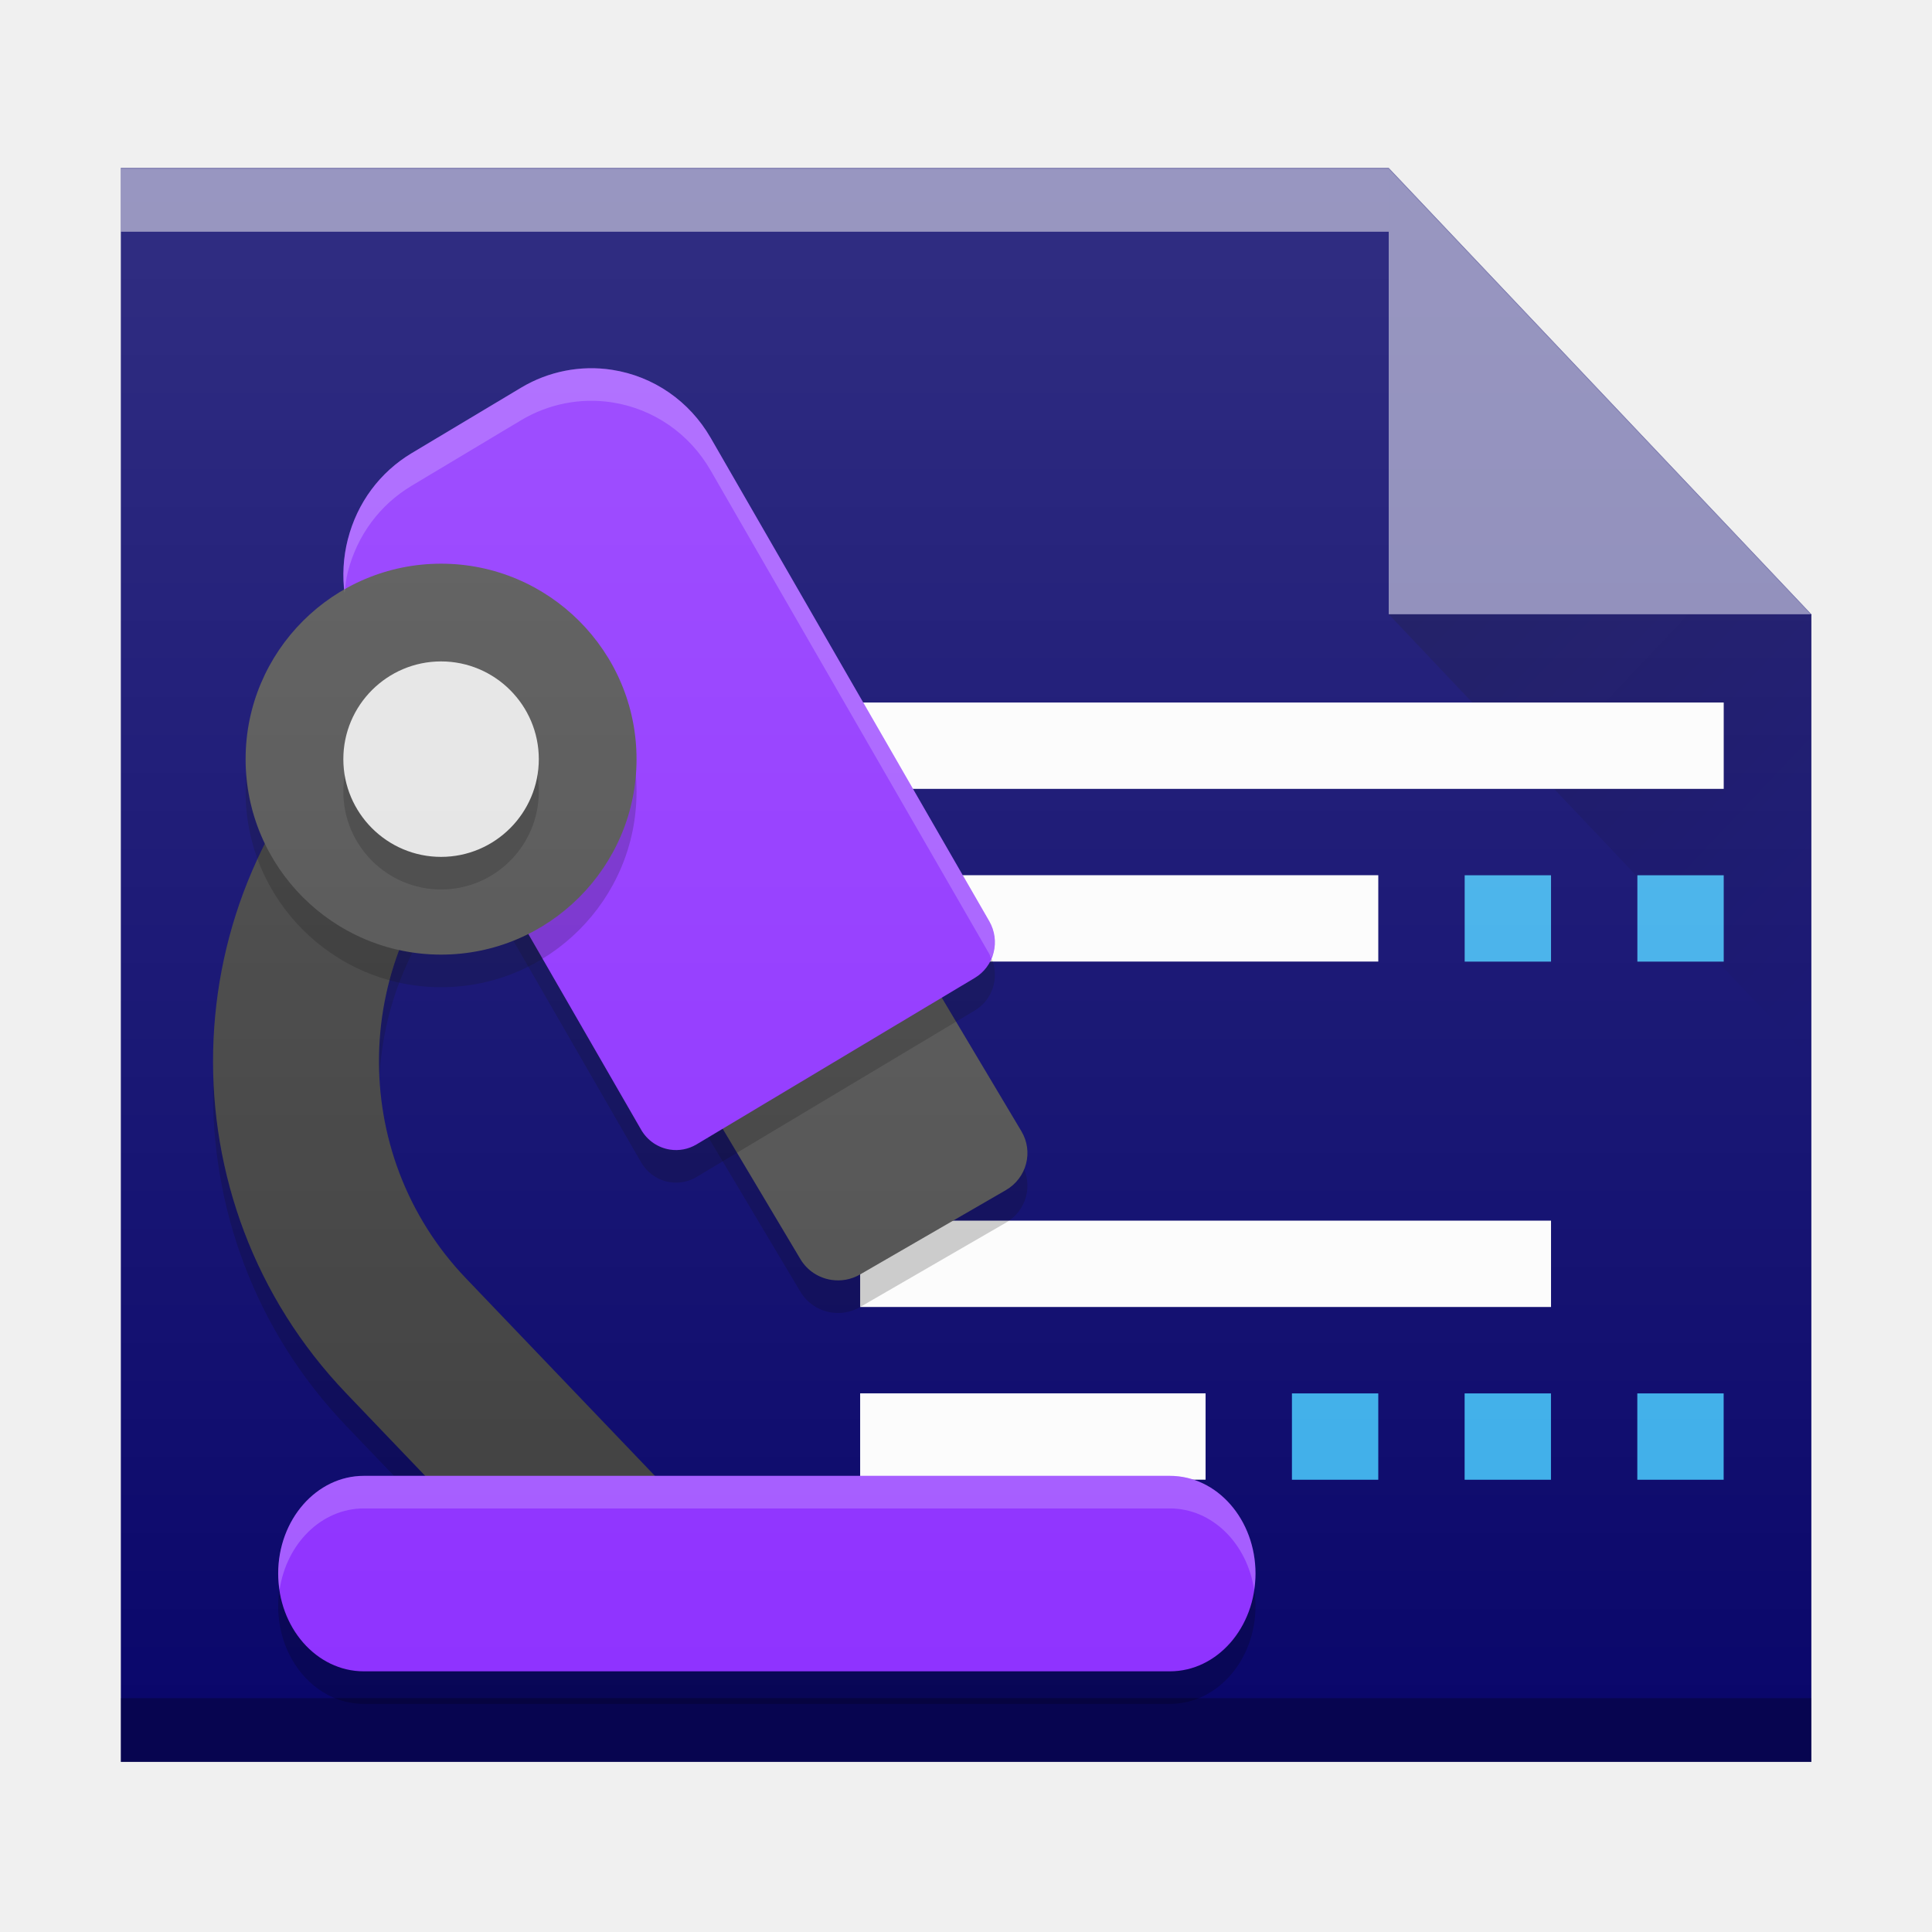
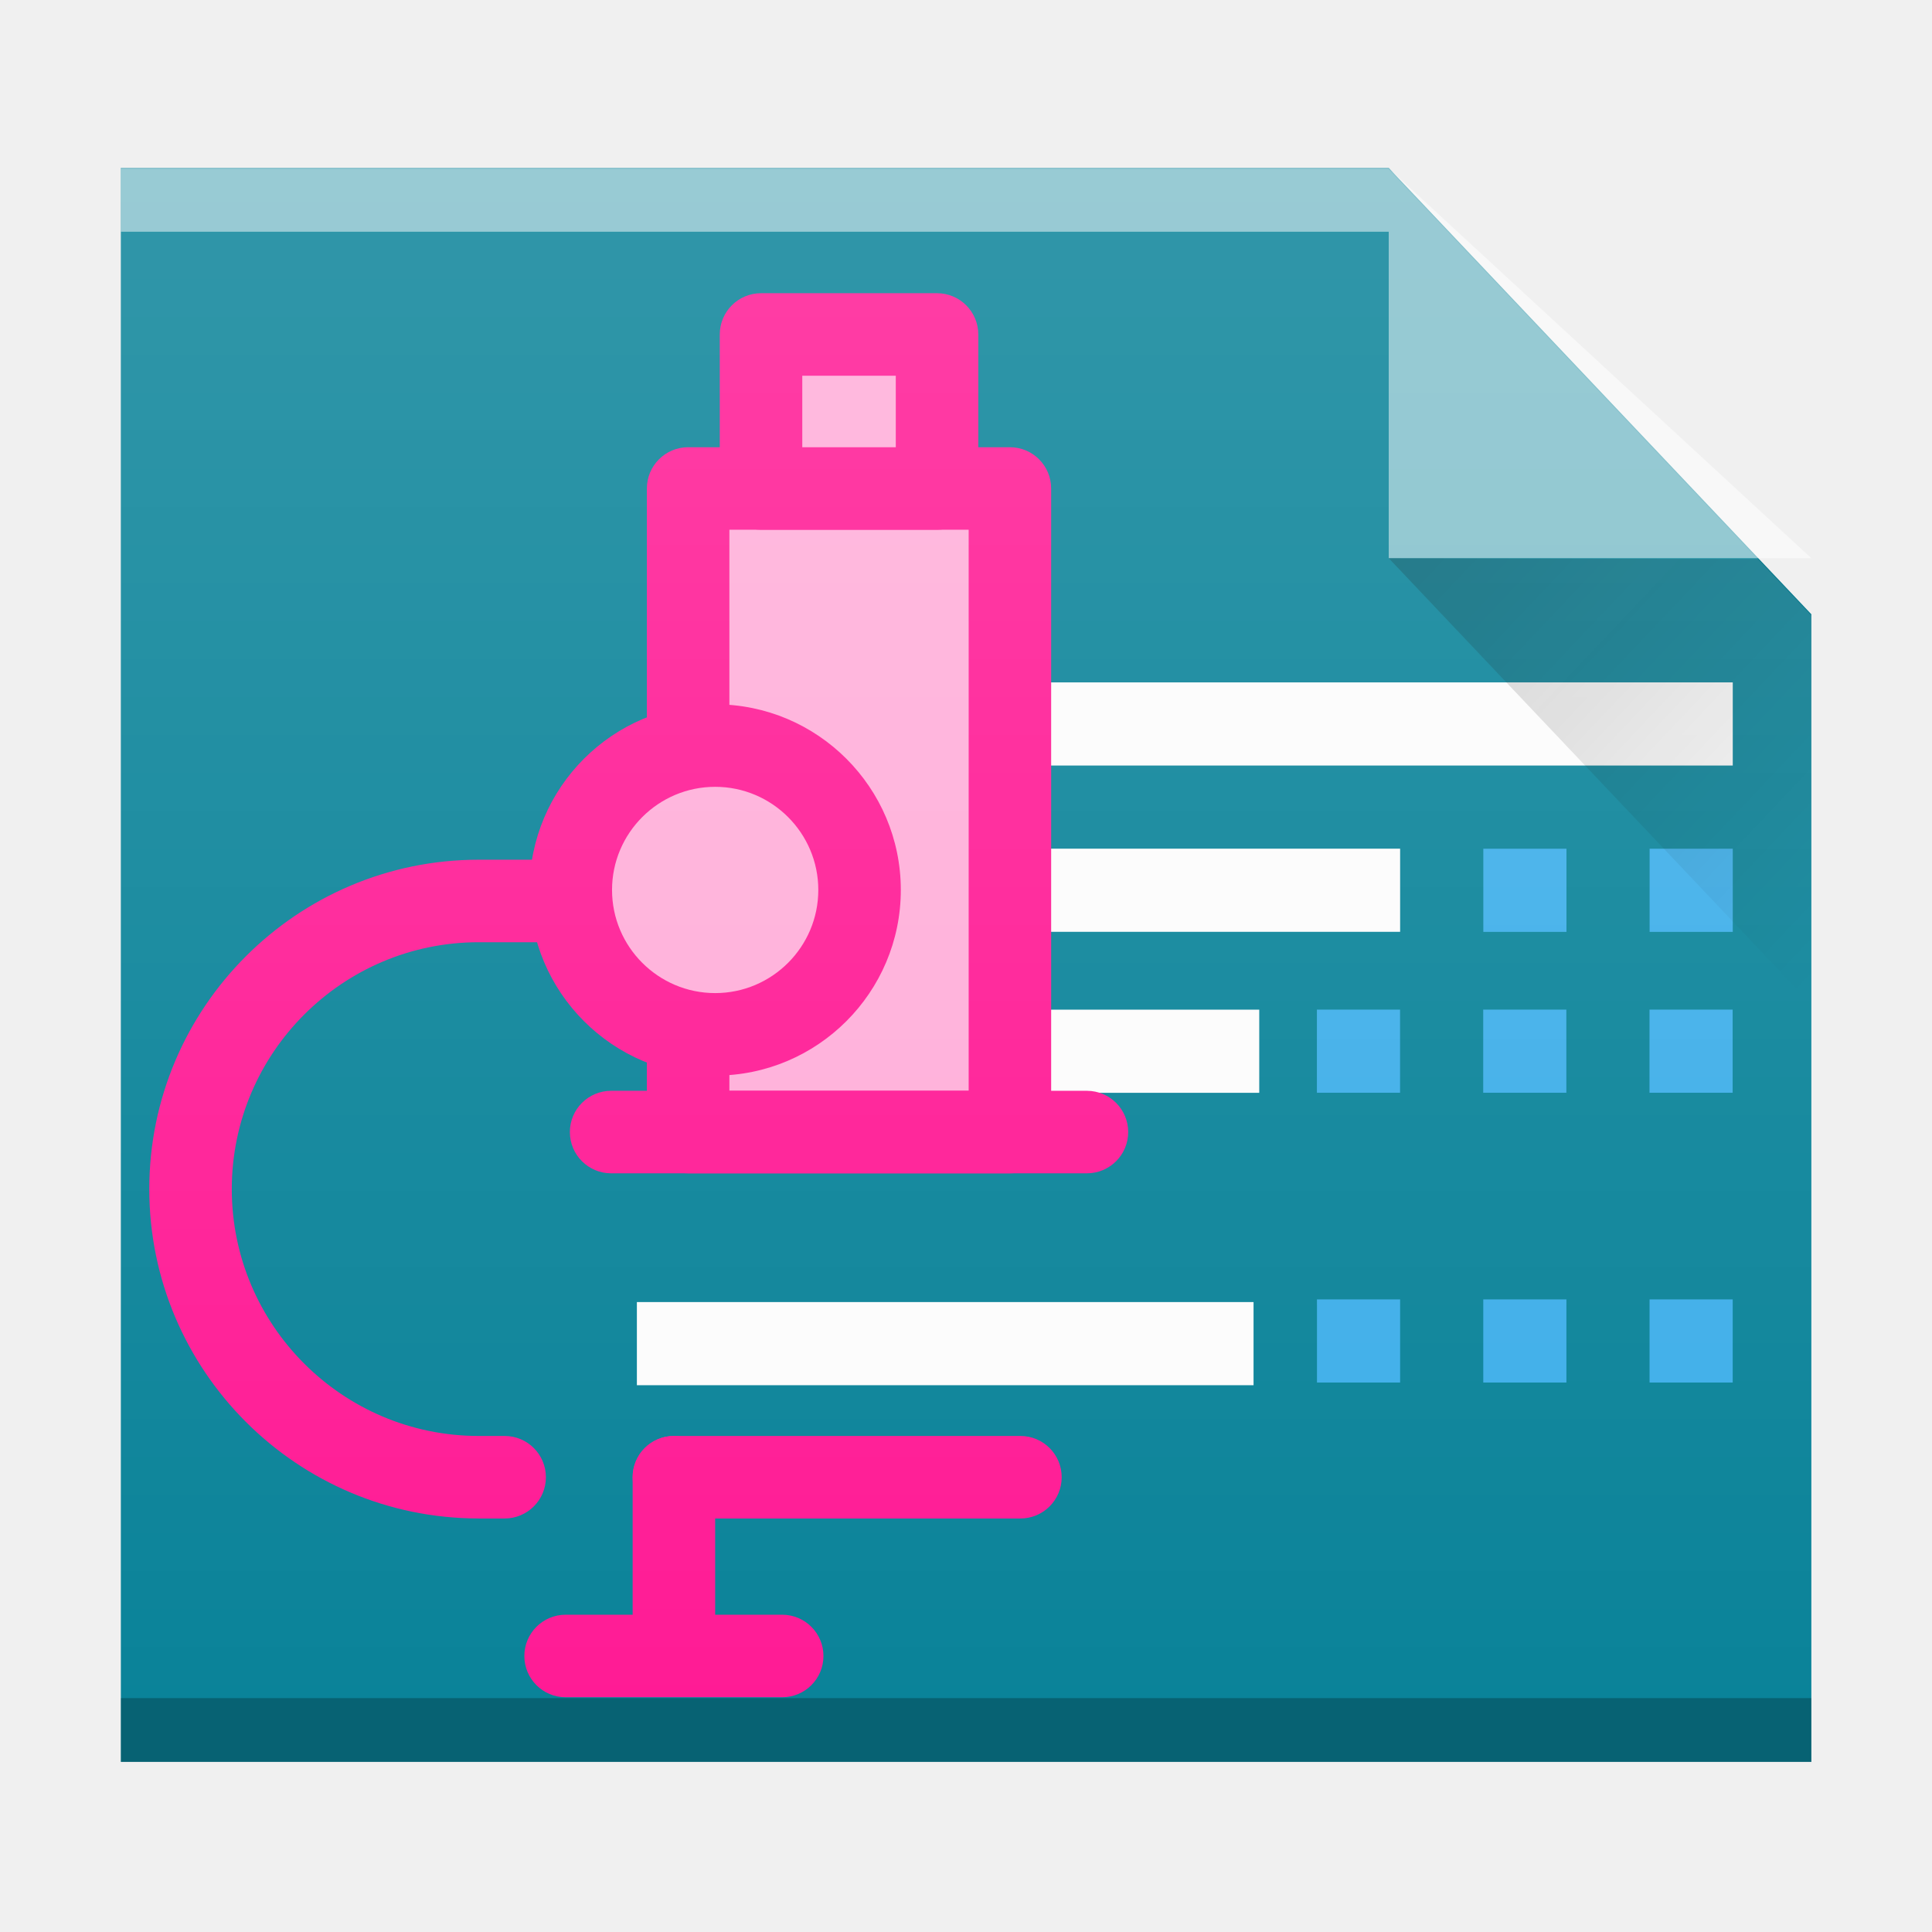
- <svg xmlns="http://www.w3.org/2000/svg" xmlns:xlink="http://www.w3.org/1999/xlink" width="48" height="48" version="1.1" xml:space="preserve" id="svg26">
-   <defs id="defs6">
-     <linearGradient id="a" x1="47" x2="54" y1="17" y2="24" gradientTransform="translate(360.57,510.8)" gradientUnits="userSpaceOnUse">
-       <stop stop-color="#060606" offset="0" id="stop1" />
-       <stop stop-opacity="0" offset="1" id="stop2" />
+ <svg xmlns="http://www.w3.org/2000/svg" xmlns:xlink="http://www.w3.org/1999/xlink" width="48" height="48" version="1.1" xml:space="preserve">
+   <defs>
+     <linearGradient id="a" x1="47" x2="53.816" y1="17" y2="23.816" gradientTransform="translate(360.57 509.92)" gradientUnits="userSpaceOnUse">
+       <stop stop-color="#060606" offset="0" />
+       <stop stop-opacity="0" offset="1" />
    </linearGradient>
-     <linearGradient id="b" x2="0" y1="392.36" y2="320.48" gradientTransform="matrix(0.5,0,0,0.42294,378.57,378.93)" gradientUnits="userSpaceOnUse">
-       <stop stop-color="#fff" stop-opacity="0" offset="0" id="stop3" />
-       <stop stop-color="#fff" stop-opacity=".2" offset="1" id="stop4" />
+     <linearGradient id="b" x2="0" y1="392.36" y2="320.48" gradientTransform="matrix(.5 0 0 .42294 378.57 378.93)" gradientUnits="userSpaceOnUse">
+       <stop stop-color="#fff" stop-opacity="0" offset="0" />
+       <stop stop-color="#fff" stop-opacity=".2" offset="1" />
    </linearGradient>
    <path id="c" d="m386.57 545.8v-25h21l7 7v18h-7z" color="#000000" color-rendering="auto" image-rendering="auto" shape-rendering="auto" text-rendering="auto" />
    <style id="current-color-scheme" type="text/css">
      .ColorScheme-Text {
        color:#232629;
      }
      </style>
-     <style type="text/css" id="style4">
+     <style type="text/css">
      .ColorScheme-Text {
        color:#232629;
      }
      </style>
-     <style type="text/css" id="style5">.ColorScheme-Text { color: #fcfcfc; } </style>
-     <style type="text/css" id="style6">.ColorScheme-Accent { color: #3daee9; } .ColorScheme-Text { color: #fcfcfc; } </style>
+     <style type="text/css">.ColorScheme-Text { color: #fcfcfc; } </style>
+     <style type="text/css">.ColorScheme-Accent { color: #3daee9; } .ColorScheme-Text { color: #fcfcfc; } </style>
  </defs>
-   <g transform="matrix(1.5 0 0 1.5 -577.07 -777.08)" id="g26">
-     <g transform="translate(.14504 1.4538)" id="g25">
-       <use transform="matrix(1 0 0 1.056 0 -30.583)" fill="#0a076b" xlink:href="#c" id="use6" />
-       <g transform="matrix(1 0 0 1.056 0 -30.583)" fill-rule="evenodd" id="g7">
-         <path d="m414.57 527.8-7-7v7z" fill="#fff" opacity=".5" id="path6" />
-         <path d="m407.57 527.8 7 7v-7z" fill="url(#a)" opacity=".2" id="path7" />
-       </g>
-       <g transform="matrix(1 0 0 1.056 0 -30.583)" color="#000000" color-rendering="auto" image-rendering="auto" shape-rendering="auto" text-rendering="auto" id="g9">
-         <rect x="386.57" y="544.8" width="28" height="1" opacity=".25" id="rect7" />
-         <g fill="#fff" id="g8">
-           <rect x="386.57" y="520.8" width="21" height="1" opacity=".5" id="rect8" />
+   <g transform="matrix(1.5 0 0 1.5 -577.07 -777.08)">
+     <g transform="translate(.14504 1.4538)">
+       <use transform="matrix(1 0 0 1.056 0 -30.583)" fill="#0a8399" xlink:href="#c" />
+       <g transform="matrix(1 0 0 1.056 0 -30.583)" color="#000000" color-rendering="auto" image-rendering="auto" shape-rendering="auto" text-rendering="auto">
+         <rect x="386.57" y="544.8" width="28" height="1" opacity=".25" />
+         <g fill="#fff">
+           <rect x="386.57" y="520.8" width="21" height="1" opacity=".5" />
        </g>
      </g>
-       <g transform="matrix(.98022 0 0 .98022 392.33 528.41)" fill="currentColor" id="g10">
-         <path class="ColorScheme-Text" d="m6.616-0.178v1.459h14.592v-1.459zm0 2.918v1.459h8.755v-1.459zm0 5.837v1.459h11.674v-1.459zm0 2.918v1.459h5.837v-1.459z" id="path9" style="fill:#fcfcfc;fill-opacity:1;stroke:none;stroke-opacity:1" />
-         <path class="ColorScheme-Accent" d="m16.831 2.741v1.459h1.459v-1.459zm2.918 0v1.459h1.459v-1.459zm-5.837 8.755v1.459h1.459v-1.459zm2.918 0v1.459h1.459v-1.459zm2.918 0v1.459h1.459v-1.459z" id="path10" style="fill:#3daee9;fill-opacity:1" />
+       <g transform="matrix(.9439 0 0 .9439 393.25 528.07)">
+         <path class="ColorScheme-Text" d="m6.616-0.178v1.459h14.592v-1.459zm0 2.918v1.459h8.755v-1.459zm-4.638 7.956v1.459h10.821v-1.459zm2.166-5.131v1.459h8.755v-1.459z" fill="#fcfcfc" />
+         <path class="ColorScheme-Accent" d="m16.831 2.741v1.459h1.459v-1.459zm2.918 0v1.459h1.459v-1.459zm-5.837 7.908v1.459h1.459v-1.459zm2.918 0v1.459h1.459v-1.459zm2.918 0v1.459h1.459v-1.459zm-5.837-5.085v1.459h1.459v-1.459zm2.918 0v1.459h1.459v-1.459zm2.918 0v1.459h1.459v-1.459z" fill="#3daee9" />
      </g>
-       <g transform="matrix(.53959 0 0 .53959 383.78 520.54)" id="g24">
-         <path d="m12.628 39h24.743c1.452 0 2.628 1.343 2.628 3s-1.177 3-2.628 3h-24.743c-1.452 0-2.628-1.343-2.628-3 0-1.657 1.177-3 2.628-3z" opacity=".2" id="path11" />
-         <path d="m23.043 26.576c0.089-0.338 0.311-0.628 0.617-0.805l4.477-2.59c0.637-0.369 1.457-0.159 1.832 0.469l2.846 4.774c0.374 0.628 0.161 1.435-0.476 1.804l-4.477 2.59c-0.276 0.16-0.586 0.211-0.879 0.167-0.384-0.058-0.74-0.28-0.952-0.636l-2.846-4.774c-0.18-0.301-0.231-0.661-0.141-0.999z" opacity=".2" id="path12" />
-         <path d="m18.719 10.746c-0.652-0.014-1.31 0.221-1.818 0.707l-4.357 4.168c-5.873 5.618-6.079 14.967-0.461 20.84l1.473 1.539h7.051l-4.842-5.062c-3.676-3.843-3.54-9.959 0.303-13.635l4.357-4.168c1.017-0.973 1.051-2.585 0.078-3.602-0.486-0.508-1.131-0.773-1.783-0.787z" opacity=".2" id="path13" />
-         <path d="m21.34 43.5h15.379c1.407 0 2.548-0.641 2.548-2.048s-1.141-2.548-2.548-2.548h-14.29l-6.664-6.966c-3.676-3.843-3.541-9.96 0.302-13.636l4.356-4.168c1.017-0.973 1.053-2.586 0.08-3.603-0.973-1.017-2.586-1.053-3.603-0.08l-4.356 4.168c-5.873 5.618-6.08 14.968-0.462 20.841l7.416 7.752c0.481 0.502 1.146 0.287 1.841 0.287z" fill="#3f3f3f" id="path14" />
-         <path d="m23.043 25.576c0.089-0.338 0.311-0.628 0.617-0.805l4.477-2.59c0.637-0.369 1.457-0.159 1.832 0.469l2.846 4.774c0.374 0.628 0.161 1.435-0.476 1.804l-4.477 2.59c-0.276 0.16-0.586 0.211-0.879 0.167-0.384-0.058-0.74-0.28-0.952-0.636l-2.846-4.774c-0.18-0.301-0.231-0.661-0.141-0.999z" fill="#4f4f4f" id="path15" />
-         <path d="m12.139 10.251c0.286-1.12 0.982-2.059 1.961-2.645l3.358-2.009c0.84-0.503 1.833-0.697 2.794-0.547 1.271 0.198 2.373 0.959 3.024 2.088l8.553 14.84c0.167 0.29 0.214 0.636 0.131 0.961-0.083 0.325-0.289 0.604-0.574 0.774l-8.543 5.112c-0.257 0.153-0.545 0.203-0.818 0.16-0.357-0.056-0.688-0.269-0.885-0.611l-8.553-14.84c-0.575-0.998-0.734-2.164-0.449-3.283z" opacity=".2" id="path16" />
-         <path d="m12.139 9.251c0.286-1.12 0.982-2.059 1.961-2.645l3.358-2.009c0.84-0.503 1.833-0.697 2.794-0.547 1.271 0.198 2.373 0.959 3.024 2.088l8.553 14.84c0.167 0.29 0.214 0.636 0.131 0.961-0.083 0.325-0.289 0.604-0.574 0.774l-8.543 5.112c-0.257 0.153-0.545 0.203-0.818 0.16-0.357-0.056-0.688-0.269-0.885-0.611l-8.553-14.84c-0.575-0.998-0.734-2.164-0.449-3.283z" fill="#8f32ff" id="path17" />
-         <path d="m12.628 38h24.743c1.452 0 2.628 1.343 2.628 3s-1.177 3-2.628 3h-24.743c-1.452 0-2.628-1.343-2.628-3 0-1.657 1.177-3 2.628-3z" fill="#8f32ff" id="path18" />
-         <path d="m15 23c3.308 0 6-2.692 6-6s-2.692-6-6-6-6 2.692-6 6 2.692 6 6 6z" opacity=".2" id="path19" />
-         <path d="m15 22c3.308 0 6-2.692 6-6s-2.692-6-6-6-6 2.692-6 6 2.692 6 6 6z" fill="#4f4f4f" id="path20" />
-         <path d="m15 14c1.654 0 3 1.346 3 3s-1.346 3-3 3-3-1.346-3-3 1.346-3 3-3z" opacity=".2" id="path21" />
-         <path d="m15 13c1.654 0 3 1.346 3 3s-1.346 3-3 3-3-1.346-3-3 1.346-3 3-3z" fill="#e4e4e4" id="path22" />
-         <path d="m19.527 4c-0.724 0.015-1.44 0.219-2.07 0.596l-3.357 2.01c-0.979 0.586-1.675 1.525-1.961 2.644-0.139 0.545-0.168 1.101-0.1 1.643 0.022-0.215 0.045-0.43 0.1-0.643 0.286-1.12 0.982-2.059 1.961-2.644l3.357-2.01c0.84-0.503 1.833-0.697 2.795-0.547 1.271 0.198 2.373 0.961 3.023 2.09l8.553 14.84c0.024 0.042 0.028 0.092 0.047 0.137 0.026-0.06 0.068-0.111 0.084-0.176 0.083-0.325 0.036-0.671-0.131-0.961l-8.553-14.84c-0.651-1.129-1.753-1.891-3.023-2.09-0.24-0.038-0.483-0.054-0.725-0.049z" fill="#fff" opacity=".2" id="path23" />
-         <path d="m12.629 38c-1.452 0-2.629 1.343-2.629 3 0 0.171 0.019 0.337 0.043 0.5 0.209-1.418 1.284-2.5 2.586-2.5h24.742c1.302 0 2.377 1.082 2.586 2.5 0.024-0.163 0.043-0.329 0.043-0.5 0-1.657-1.177-3-2.629-3h-13.879z" fill="#fff" opacity=".2" id="path24" />
+       <g transform="matrix(1 0 0 1.056 0 -30.583)" fill-rule="evenodd">
+         <path d="m414.57 526.92-7-6.116v6.116z" fill="#fff" opacity=".5" stroke-width=".935" />
+         <path d="m407.57 526.92 7 7v-6.116l-0.87-0.87z" fill="url(#a)" opacity=".2" />
      </g>
    </g>
-     <use transform="matrix(1,0,0,1.056,0.1433333,-29.11147)" fill="url(#b)" xlink:href="#c" id="use25" style="fill:url(#b)" />
+     <g transform="matrix(-.04542 0 0 .04542 406.92 522.91)">
+       <rect x="120.64" y="71.204" width="117.34" height="234.69" fill="#ffaed9" />
+       <g fill="#ff1b95">
+         <path d="m237.98 320.94h-117.34c-8.309 0-15.044-6.735-15.044-15.044v-234.69c0-8.309 6.735-15.044 15.044-15.044h117.34c8.309 0 15.044 6.735 15.044 15.044v234.69c0 8.308-6.735 15.045-15.044 15.045zm-102.3-30.088h87.256v-204.6h-87.256z" />
+         <path d="m243.17 446.81h-126.37c-8.309 0-15.044-6.735-15.044-15.044s6.735-15.044 15.044-15.044h126.37c8.309 0 15.044 6.735 15.044 15.044s-6.735 15.044-15.044 15.044z" />
+         <path d="m314.37 446.81h-9.478c-8.309 0-15.044-6.735-15.044-15.044s6.735-15.044 15.044-15.044h9.478c49.641 0 90.026-40.386 90.026-90.026s-40.386-90.026-90.026-90.026h-88.18c-8.309 0-15.044-6.735-15.044-15.044s6.735-15.044 15.044-15.044h88.18c66.23 0 120.11 53.882 120.11 120.11s-53.883 120.11-120.11 120.11z" />
+       </g>
+       <circle cx="228.11" cy="217.61" r="52.654" fill="#ffaed9" />
+       <g fill="#ff1b95">
+         <path d="m228.12 285.31c-37.329 0-67.699-30.37-67.699-67.699s30.37-67.699 67.699-67.699 67.699 30.37 67.699 67.699-30.37 67.699-67.699 67.699zm0-105.31c-20.738 0-37.61 16.872-37.61 37.61s16.872 37.61 37.61 37.61 37.61-16.872 37.61-37.61-16.871-37.61-37.61-37.61z" />
+         <path d="m266.06 320.94h-173.51c-8.309 0-15.044-6.735-15.044-15.044s6.735-15.044 15.044-15.044h173.51c8.309 0 15.044 6.735 15.044 15.044s-6.736 15.044-15.044 15.044z" />
+       </g>
+       <rect x="147.22" y="15.044" width="64.189" height="56.16" fill="#ffaed9" />
+       <g fill="#ff1b95">
+         <path d="m211.4 86.253h-64.189c-8.309 0-15.044-6.735-15.044-15.044v-56.165c0-8.309 6.735-15.044 15.044-15.044h64.189c8.309 0 15.044 6.735 15.044 15.044v56.164c0 8.308-6.735 15.045-15.044 15.045zm-49.145-30.089h34.101v-26.076h-34.101z" />
+         <path d="m243.17 504.98c-8.309 0-15.044-6.735-15.044-15.044v-58.168c0-8.309 6.735-15.044 15.044-15.044s15.044 6.735 15.044 15.044v58.168c1e-3 8.309-6.735 15.044-15.044 15.044z" />
+         <path d="m282.66 512h-78.982c-8.309 0-15.044-6.735-15.044-15.044s6.735-15.044 15.044-15.044h78.982c8.309 0 15.044 6.735 15.044 15.044s-6.735 15.044-15.044 15.044z" />
+       </g>
+     </g>
+     <use transform="matrix(1 0 0 1.056 .14333 -29.111)" fill="url(#b)" xlink:href="#c" />
  </g>
</svg>
